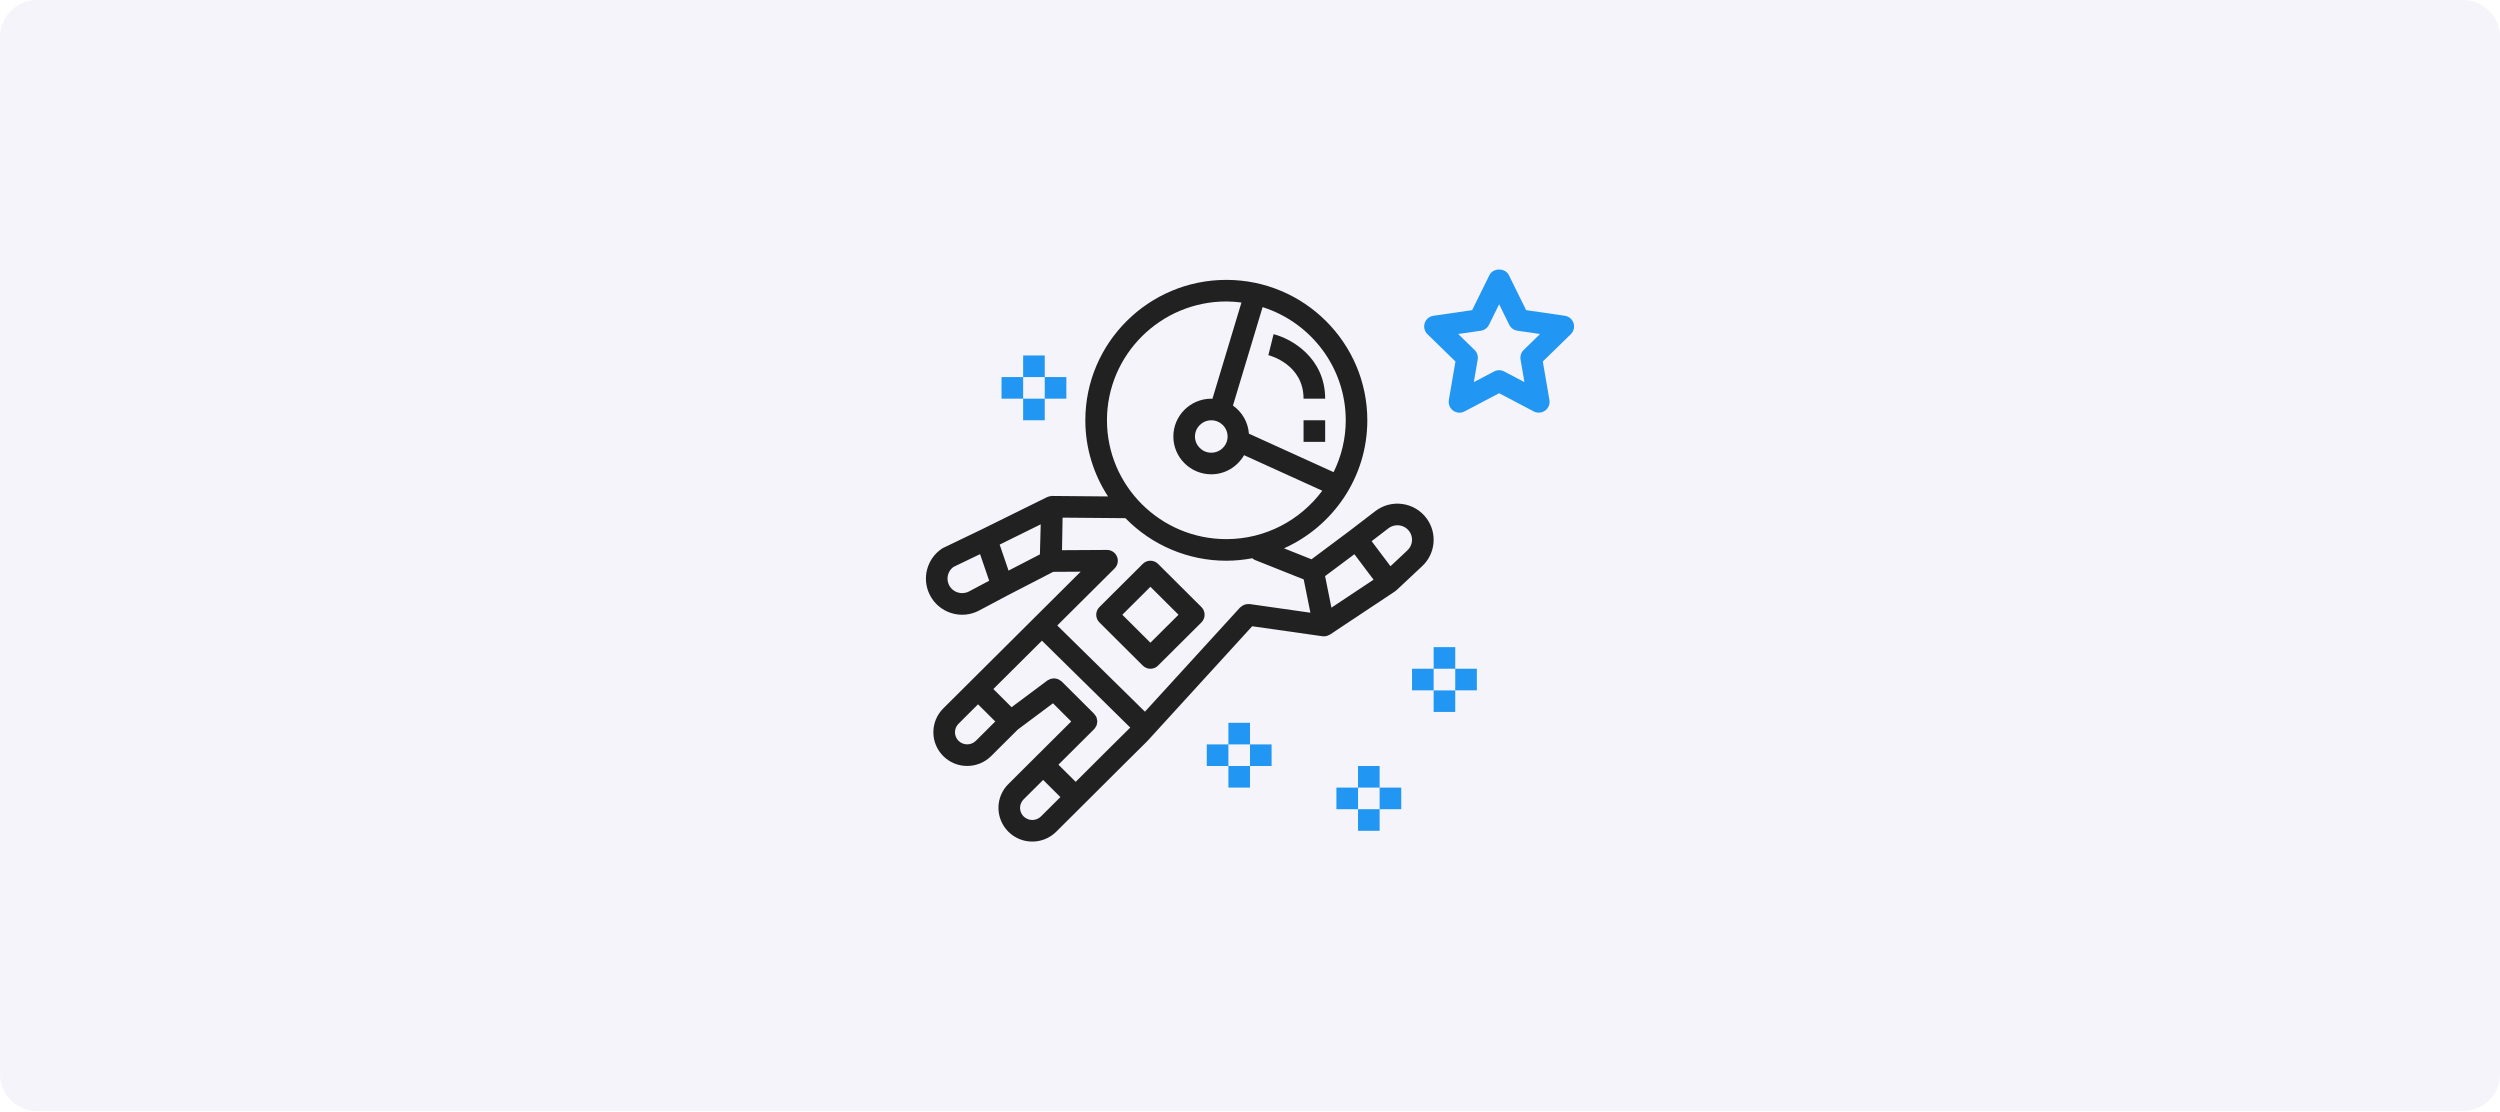
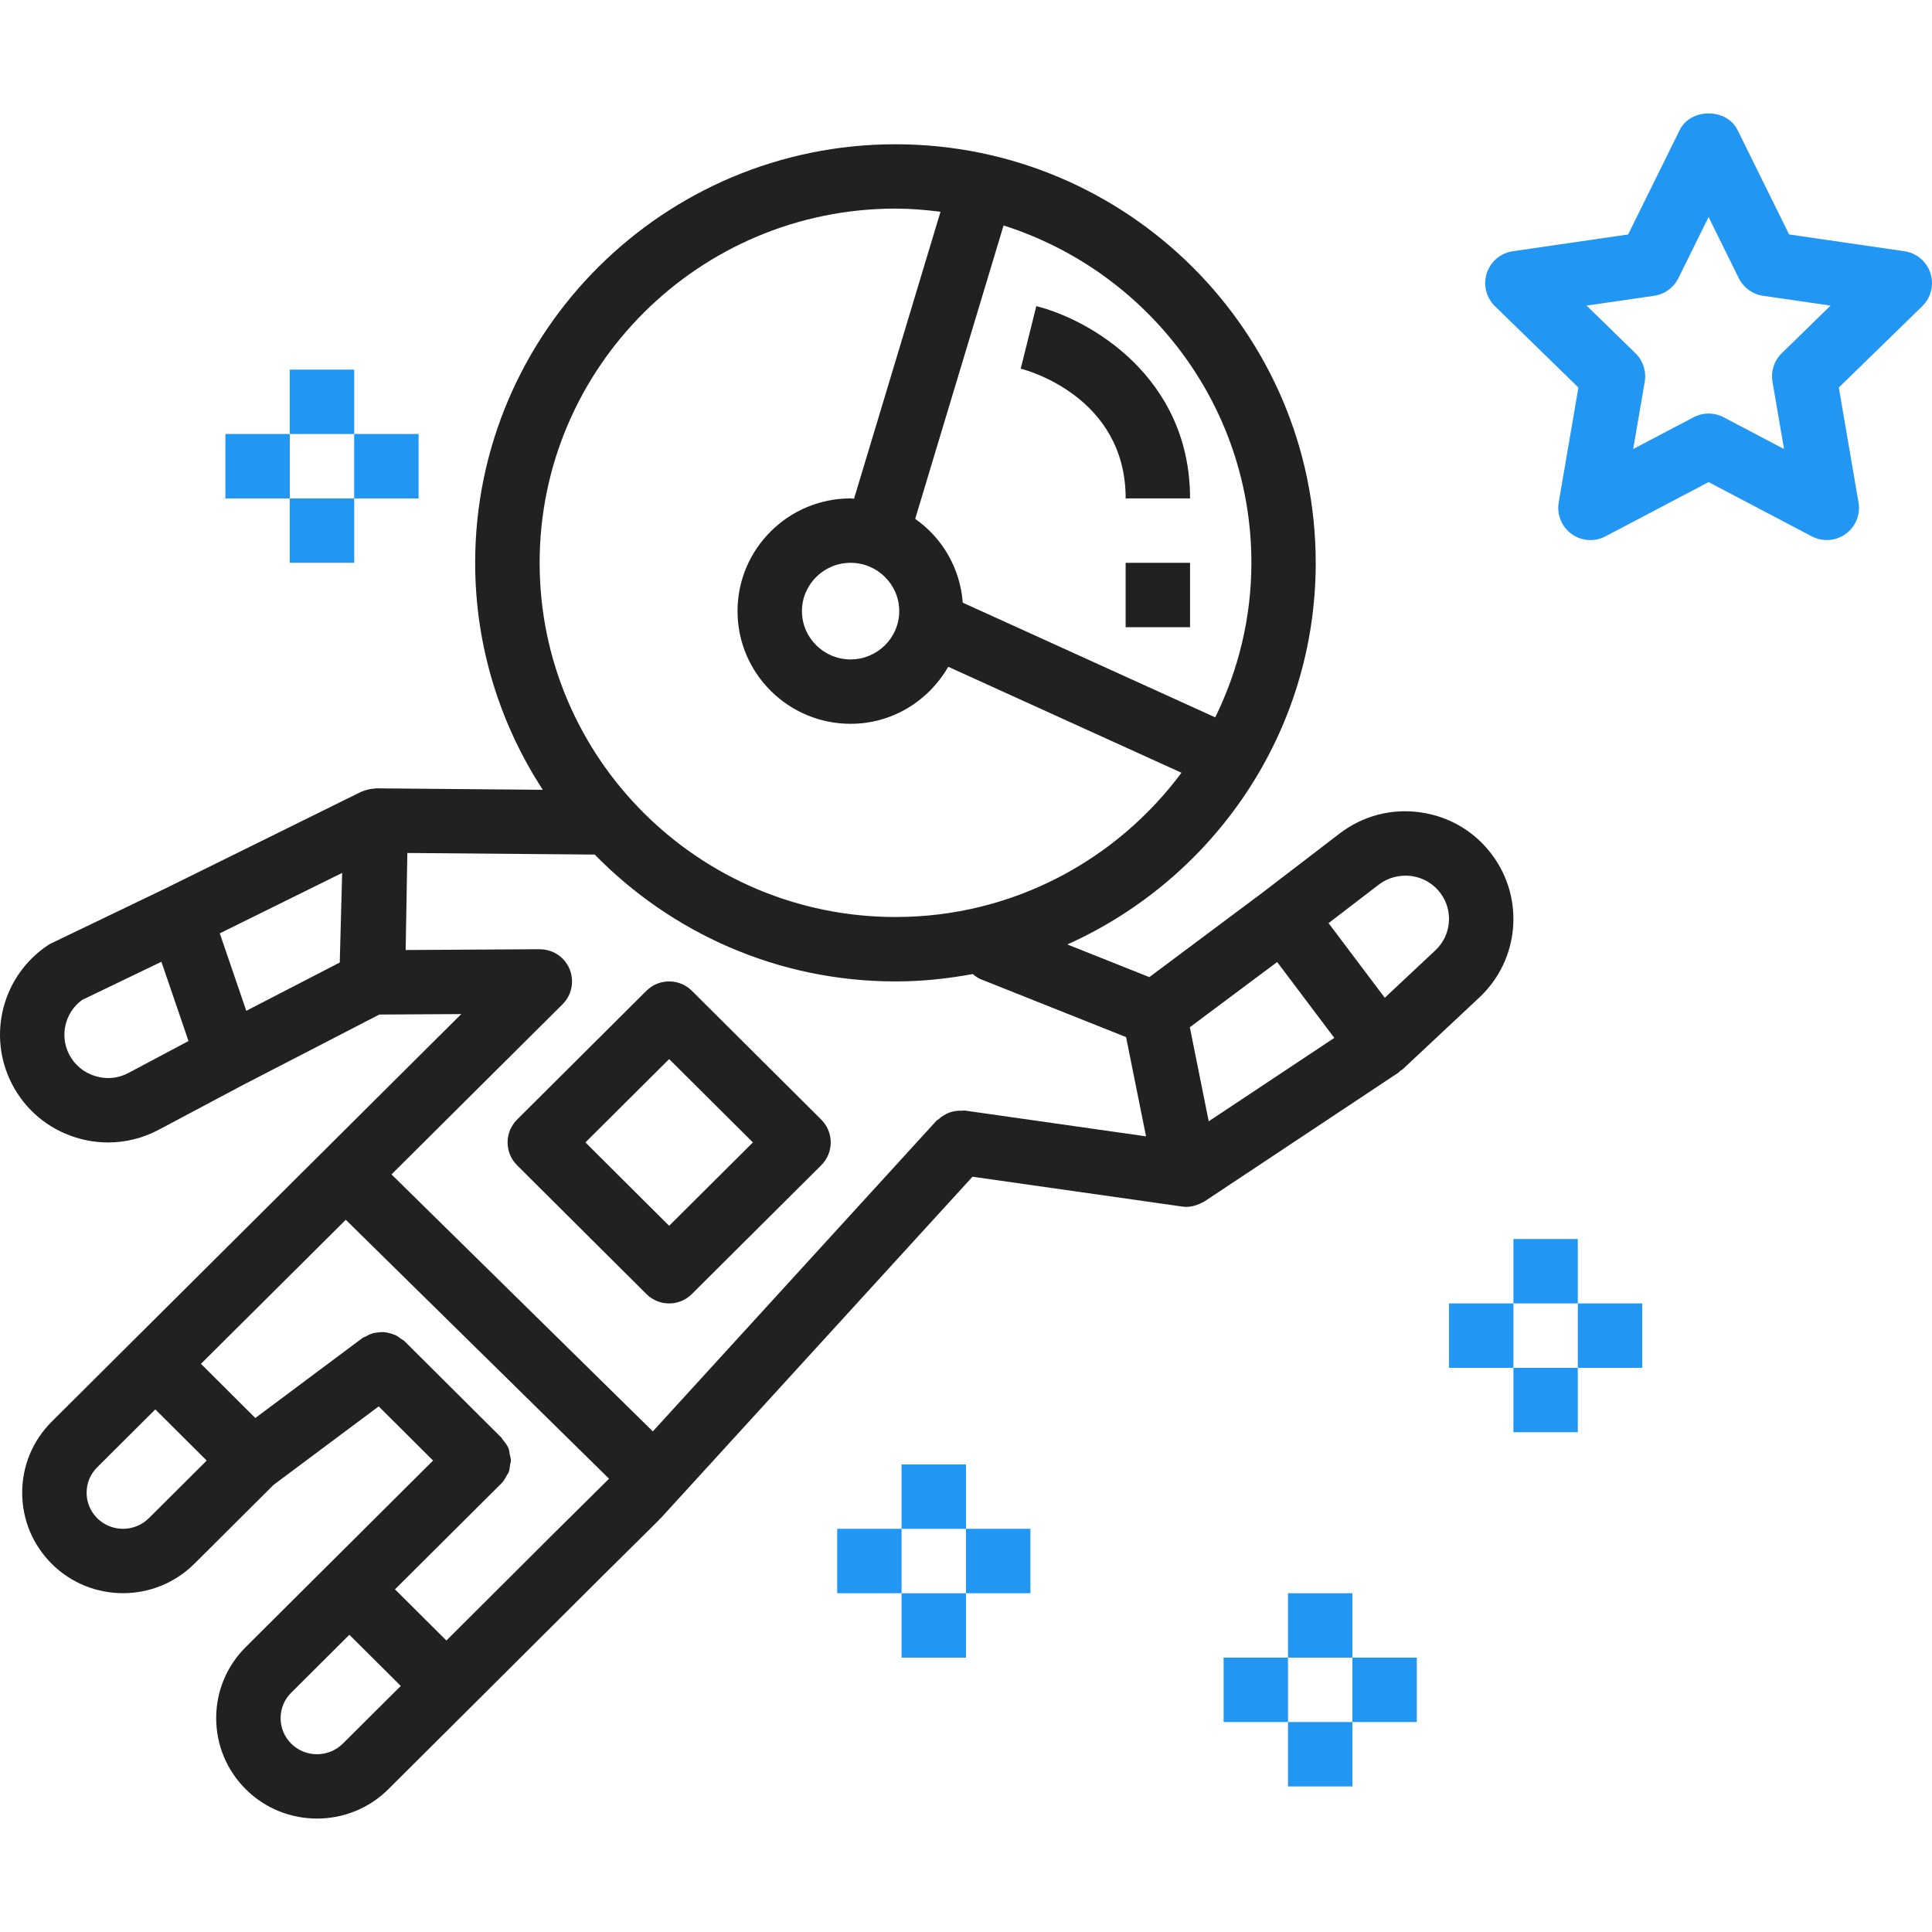
- <svg xmlns="http://www.w3.org/2000/svg" width="270" height="120" fill="none">
-   <rect width="270" height="120" rx="4" fill="#F5F4FA" />
-   <path d="M169.943 34.896a1.166 1.166 0 00-.941-.793l-4.179-.608-1.87-3.787c-.392-.798-1.7-.798-2.092 0l-1.87 3.787-4.18.608a1.165 1.165 0 00-.647 1.99l3.025 2.948-.714 4.162c-.074.438.105.88.463 1.141.363.264.837.297 1.23.09l3.738-1.967 3.738 1.966a1.17 1.17 0 001.23-.089c.359-.26.539-.703.463-1.14l-.714-4.163 3.025-2.949a1.17 1.17 0 00.295-1.196zm-5.387 2.903a1.165 1.165 0 00-.335 1.033l.417 2.437-2.188-1.15a1.164 1.164 0 00-1.088 0l-2.188 1.15.417-2.437a1.164 1.164 0 00-.335-1.033l-1.772-1.727 2.448-.355c.38-.055.708-.294.879-.639l1.094-2.216 1.094 2.216c.171.344.498.584.879.639l2.447.355-1.769 1.727zM157.167 69.892h-2.333v2.334h2.333v-2.334zM157.167 74.56h-2.333v2.332h2.333V74.56zM159.5 72.226h-2.333v2.333h2.333v-2.333zM154.834 72.226H152.5v2.333h2.334v-2.333zM149 82.726h-2.333v2.333H149v-2.333zM149 87.393h-2.333v2.333H149v-2.333zM151.334 85.06H149v2.333h2.334v-2.334zM146.667 85.06h-2.334v2.333h2.334v-2.334zM135 78.06h-2.333v2.333H135v-2.334zM135 82.726h-2.333v2.333H135v-2.333zM137.333 80.392H135v2.334h2.333v-2.334zM132.667 80.392h-2.334v2.334h2.334v-2.334zM112.833 38.392H110.5v2.333h2.333v-2.333zM112.833 43.059H110.5v2.333h2.333V43.06zM115.166 40.725h-2.333v2.334h2.333v-2.334zM110.5 40.725h-2.334v2.334h2.334v-2.334z" fill="#2196F3" />
-   <path d="M154.064 55.974a3.881 3.881 0 00-2.6-1.541 3.887 3.887 0 00-2.931.77l-2.738 2.098-.001.002-4.151 3.1-2.971-1.184c5.297-2.376 8.999-7.674 8.999-13.825 0-8.363-6.831-15.167-15.227-15.167-8.397 0-15.228 6.804-15.228 15.167 0 3.031.907 5.85 2.45 8.222l-6.046-.053h-.01c-.019 0-.034.01-.051.01a1.141 1.141 0 00-.34.069c-.028.01-.057.016-.084.029-.014.005-.028.007-.042.014l-7.072 3.491c-.001 0-.003 0-.003.002l-4.141 1.991a.863.863 0 00-.138.077 3.895 3.895 0 00-1.309 5.022 3.884 3.884 0 002.31 1.944 3.892 3.892 0 003.016-.281l3.036-1.614 4.952-2.558 2.968-.017-11.904 11.846-.003.003-2.929 2.916a3.61 3.61 0 00-1.072 2.576 3.62 3.62 0 001.072 2.579 3.65 3.65 0 002.58 1.061c.936 0 1.869-.354 2.582-1.061l2.875-2.863 3.808-2.843 1.97 1.962-3.853 3.837-.004.002-2.928 2.917a3.607 3.607 0 00-1.073 2.576 3.648 3.648 0 003.653 3.64c.935 0 1.871-.354 2.582-1.061l2.93-2.917 4.686-4.667.003-.003 2.208-2.188-.008-.008c.014-.014.034-.019.048-.034l11.3-12.377 7.593 1.08c.055.008.11.012.165.012.141 0 .277-.034.409-.084.039-.014.072-.033.109-.051.042-.021.086-.033.126-.06l7.029-4.666c.026-.018.04-.046.064-.065.028-.022.063-.031.089-.056l2.781-2.605a3.892 3.892 0 00.464-5.166zm-49.404 7.898a1.558 1.558 0 01-1.221.113 1.562 1.562 0 01-.465-2.756l2.874-1.382.692 2.022.29.85-2.17 1.153zm7.65-3.998l-3.387 1.75-.558-1.633-.402-1.174 4.434-2.189-.087 3.246zm33.03-14.482c0 2.009-.479 3.904-1.31 5.599l-9.147-4.155a4.067 4.067 0 00-1.724-3.035l3.202-10.633c5.202 1.655 8.979 6.507 8.979 12.224zm-25.788 0c0-7.076 5.784-12.834 12.894-12.834.553 0 1.094.047 1.63.115l-3.133 10.398c-.042 0-.081-.012-.124-.012-2.259 0-4.097 1.831-4.097 4.083 0 2.252 1.838 4.083 4.097 4.083 1.519 0 2.831-.838 3.539-2.066l8.449 3.839c-2.351 3.163-6.113 5.227-10.361 5.227-7.11 0-12.894-5.757-12.894-12.833zm13.029 1.75c0 .965-.791 1.75-1.762 1.75a1.759 1.759 0 01-1.763-1.75c0-.965.791-1.75 1.763-1.75.971 0 1.762.785 1.762 1.75zm-27.189 32.865a1.33 1.33 0 01-1.869.002 1.297 1.297 0 010-1.847l2.104-2.097 1.862 1.854-2.097 2.088zm7.03 8.167a1.33 1.33 0 01-1.87.001 1.297 1.297 0 010-1.846l2.106-2.098.881.876.982.978-2.099 2.09zm7.616-7.588l-.003.002-3.861 3.85-.881-.876-.982-.977 3.857-3.84v-.001l.004-.002c.087-.088.142-.193.196-.297.015-.03.044-.056.057-.087.036-.09.042-.187.056-.281.007-.054.03-.104.03-.16 0-.077-.028-.153-.044-.23-.014-.07-.014-.141-.041-.209a1.164 1.164 0 00-.199-.301c-.023-.026-.031-.058-.055-.083h-.002l-.002-.004-3.515-3.5c-.037-.038-.085-.053-.127-.085a1.124 1.124 0 00-.19-.126 1.115 1.115 0 00-.205-.07 1.126 1.126 0 00-.225-.044 1.133 1.133 0 00-.208.01c-.079.01-.152.02-.228.045-.074.023-.139.06-.206.098-.044.024-.093.033-.133.063l-3.88 2.896-1.97-1.963 5.248-5.22 9.538 9.382-2.029 2.01zm14.916-15.349c-.033-.004-.065.008-.099.006a1.195 1.195 0 00-.444.062 1.07 1.07 0 00-.211.103c-.066.04-.125.081-.182.134-.028.024-.062.036-.088.064l-10.277 11.256-9.468-9.311 6.197-6.165a1.167 1.167 0 00-.83-1.993l-4.854.028.061-3.516 6.79.058a15.201 15.201 0 0010.897 4.596c.957 0 1.89-.1 2.799-.268.087.07.174.14.283.185l5.272 2.1.333 1.659.39 1.937-6.569-.935zm8.84.39l-.684-3.408 3.164-2.363.828 1.1 1.243 1.649-4.551 3.022zm8.211-6.193l-1.832 1.717-2.037-2.704 1.818-1.394c.34-.261.768-.368 1.188-.313.422.06.796.28 1.05.622a1.562 1.562 0 01-.187 2.072z" fill="#212121" />
-   <path d="M129.755 65.565l-4.688-4.667a1.165 1.165 0 00-1.646 0l-4.687 4.667c-.219.22-.343.517-.343.827 0 .31.122.608.343.827l4.687 4.667a1.164 1.164 0 001.646 0l4.688-4.667a1.168 1.168 0 000-1.654zm-5.511 3.848l-3.033-3.02 3.033-3.021 3.035 3.02-3.035 3.02zM137.547 36.092l-.564 2.266c.155.039 3.801.988 3.801 4.7h2.334c0-4.412-3.644-6.486-5.571-6.966zM143.118 45.392h-2.334v2.333h2.334v-2.333z" fill="#212121" />
+ <svg xmlns="http://www.w3.org/2000/svg" width="70" height="70" viewBox="0 0 70 70" fill="none">
+   <path d="M69.943 9.896C69.806 9.475 69.442 9.167 69.002 9.103L64.823 8.495L62.953 4.708C62.561 3.91 61.253 3.91 60.861 4.708L58.991 8.495L54.812 9.103C54.372 9.167 54.008 9.474 53.869 9.897C53.733 10.319 53.846 10.783 54.164 11.092L57.189 14.041L56.475 18.203C56.401 18.641 56.58 19.083 56.939 19.345C57.301 19.608 57.775 19.641 58.168 19.433L61.906 17.467L65.644 19.433C65.815 19.523 66.003 19.567 66.188 19.567C66.43 19.567 66.671 19.493 66.874 19.344C67.234 19.083 67.413 18.641 67.337 18.203L66.624 14.041L69.649 11.092C69.966 10.782 70.08 10.319 69.943 9.896ZM64.556 12.799C64.282 13.066 64.156 13.454 64.221 13.832L64.639 16.269L62.45 15.118C62.28 15.029 62.093 14.984 61.906 14.984C61.72 14.984 61.534 15.029 61.363 15.118L59.174 16.269L59.592 13.832C59.657 13.454 59.531 13.068 59.257 12.799L57.484 11.072L59.932 10.717C60.313 10.662 60.64 10.423 60.811 10.078L61.905 7.862L62.999 10.078C63.17 10.422 63.498 10.662 63.878 10.717L66.326 11.072L64.556 12.799Z" fill="#2196F3" />
+   <path d="M57.167 44.892H54.834V47.226H57.167V44.892Z" fill="#2196F3" />
+   <path d="M57.167 49.559H54.834V51.892H57.167V49.559Z" fill="#2196F3" />
+   <path d="M59.5 47.226H57.167V49.559H59.5V47.226Z" fill="#2196F3" />
+   <path d="M54.834 47.226H52.501V49.559H54.834V47.226Z" fill="#2196F3" />
+   <path d="M49 57.726H46.667V60.059H49V57.726Z" fill="#2196F3" />
+   <path d="M49 62.393H46.667V64.726H49V62.393Z" fill="#2196F3" />
+   <path d="M51.333 60.059H49V62.393H51.333V60.059Z" fill="#2196F3" />
+   <path d="M46.667 60.059H44.334V62.393H46.667V60.059Z" fill="#2196F3" />
+   <path d="M35 53.059H32.666V55.393H35V53.059Z" fill="#2196F3" />
+   <path d="M35 57.726H32.666V60.059H35V57.726Z" fill="#2196F3" />
+   <path d="M37.333 55.392H35V57.726H37.333V55.392Z" fill="#2196F3" />
+   <path d="M32.666 55.392H30.333V57.726H32.666V55.392Z" fill="#2196F3" />
+   <path d="M12.833 13.392H10.499V15.725H12.833V13.392Z" fill="#2196F3" />
+   <path d="M12.833 18.059H10.499V20.392H12.833V18.059Z" fill="#2196F3" />
+   <path d="M15.166 15.725H12.833V18.059H15.166V15.725Z" fill="#2196F3" />
+   <path d="M10.499 15.725H8.166V18.059H10.499V15.725Z" fill="#2196F3" />
+   <path d="M54.063 30.974C53.435 30.126 52.512 29.58 51.464 29.433C50.412 29.283 49.373 29.56 48.533 30.203L45.795 32.301L45.794 32.303L41.643 35.403L38.672 34.219C43.969 31.843 47.671 26.545 47.671 20.394C47.671 12.031 40.84 5.227 32.444 5.227C24.047 5.227 17.216 12.031 17.216 20.394C17.216 23.425 18.123 26.244 19.666 28.616L13.62 28.563C13.617 28.563 13.613 28.563 13.61 28.563C13.591 28.563 13.576 28.573 13.559 28.574C13.443 28.578 13.33 28.602 13.219 28.642C13.191 28.652 13.162 28.658 13.135 28.671C13.121 28.677 13.107 28.678 13.093 28.685L6.021 32.176C6.02 32.176 6.018 32.176 6.018 32.178L1.877 34.169C1.831 34.189 1.784 34.216 1.739 34.246C0.088 35.345 -0.474 37.504 0.43 39.268C0.912 40.206 1.732 40.896 2.74 41.212C3.129 41.334 3.525 41.393 3.919 41.393C4.553 41.393 5.181 41.238 5.756 40.931L8.792 39.317L13.744 36.759L16.712 36.742L4.808 48.588C4.807 48.59 4.806 48.59 4.805 48.591L1.876 51.507C1.185 52.196 0.804 53.109 0.804 54.084C0.804 55.057 1.185 55.972 1.876 56.662C2.587 57.369 3.521 57.724 4.456 57.724C5.392 57.724 6.325 57.369 7.038 56.662L9.913 53.799L13.721 50.956L15.691 52.918L11.838 56.755C11.836 56.756 11.835 56.756 11.834 56.758L8.906 59.674C8.214 60.363 7.833 61.276 7.833 62.25C7.833 63.223 8.214 64.139 8.906 64.829C9.616 65.536 10.552 65.89 11.486 65.89C12.421 65.89 13.357 65.536 14.068 64.829L16.998 61.912L21.684 57.245C21.685 57.244 21.685 57.243 21.686 57.242L23.895 55.054L23.887 55.046C23.901 55.032 23.921 55.027 23.935 55.012L35.235 42.635L42.828 43.715C42.883 43.724 42.938 43.727 42.992 43.727C43.134 43.727 43.27 43.693 43.402 43.643C43.441 43.629 43.474 43.61 43.511 43.592C43.553 43.571 43.597 43.559 43.637 43.532L50.666 38.865C50.692 38.848 50.706 38.82 50.73 38.801C50.758 38.779 50.793 38.77 50.819 38.745L53.6 36.14C55.047 34.784 55.247 32.563 54.063 30.974ZM4.66 38.872C4.281 39.075 3.851 39.116 3.439 38.985C3.03 38.858 2.699 38.579 2.505 38.203C2.153 37.517 2.357 36.681 2.974 36.23L5.848 34.847L6.54 36.869L6.83 37.718L4.66 38.872ZM12.31 34.874L8.923 36.624L8.365 34.991L7.963 33.817L12.397 31.628L12.31 34.874ZM45.34 20.392C45.34 22.401 44.861 24.296 44.03 25.991L34.883 21.836C34.788 20.582 34.137 19.484 33.159 18.8L36.361 8.169C41.563 9.823 45.34 14.675 45.34 20.392ZM19.552 20.392C19.552 13.316 25.336 7.558 32.446 7.558C32.999 7.558 33.54 7.605 34.076 7.673L30.943 18.071C30.901 18.07 30.862 18.058 30.819 18.058C28.56 18.058 26.722 19.89 26.722 22.142C26.722 24.394 28.56 26.225 30.819 26.225C32.337 26.225 33.65 25.387 34.358 24.159L42.807 27.998C40.456 31.162 36.694 33.225 32.446 33.225C25.336 33.225 19.552 27.468 19.552 20.392ZM32.581 22.142C32.581 23.107 31.79 23.892 30.819 23.892C29.847 23.892 29.056 23.107 29.056 22.142C29.056 21.177 29.847 20.392 30.819 20.392C31.79 20.392 32.581 21.177 32.581 22.142ZM5.392 55.008C4.875 55.52 4.038 55.519 3.523 55.009C3.274 54.76 3.138 54.432 3.138 54.084C3.138 53.736 3.274 53.408 3.523 53.162L5.627 51.065L7.489 52.919L5.392 55.008ZM12.422 63.174C11.905 63.687 11.068 63.688 10.552 63.176C10.303 62.927 10.167 62.599 10.167 62.25C10.167 61.903 10.303 61.575 10.552 61.329L12.658 59.231L13.539 60.107L14.521 61.085L12.422 63.174ZM20.038 55.586C20.037 55.587 20.036 55.587 20.035 55.589L16.174 59.439L15.293 58.562L14.311 57.585L18.168 53.745C18.168 53.745 18.168 53.745 18.168 53.744C18.169 53.743 18.17 53.743 18.172 53.742C18.259 53.654 18.314 53.549 18.368 53.445C18.383 53.415 18.412 53.389 18.425 53.358C18.461 53.268 18.467 53.171 18.481 53.077C18.488 53.023 18.511 52.973 18.511 52.918C18.511 52.84 18.483 52.764 18.467 52.687C18.453 52.617 18.453 52.546 18.426 52.478C18.382 52.368 18.306 52.272 18.227 52.177C18.204 52.151 18.196 52.119 18.172 52.094C18.172 52.094 18.172 52.094 18.171 52.094C18.169 52.093 18.169 52.091 18.168 52.09L14.653 48.59C14.616 48.552 14.568 48.537 14.526 48.506C14.464 48.458 14.405 48.413 14.336 48.38C14.269 48.347 14.201 48.327 14.131 48.308C14.057 48.287 13.985 48.271 13.906 48.265C13.835 48.26 13.769 48.267 13.697 48.276C13.619 48.285 13.546 48.295 13.47 48.32C13.396 48.343 13.331 48.379 13.264 48.418C13.22 48.442 13.171 48.451 13.13 48.481L9.251 51.377L7.281 49.414L12.528 44.195L22.067 53.576L20.038 55.586ZM34.954 40.237C34.921 40.233 34.889 40.245 34.855 40.243C34.77 40.239 34.688 40.244 34.603 40.258C34.537 40.27 34.474 40.283 34.411 40.305C34.336 40.331 34.269 40.366 34.2 40.408C34.134 40.447 34.075 40.489 34.018 40.542C33.99 40.566 33.956 40.578 33.93 40.606L23.653 51.862L14.185 42.551L20.383 36.386C20.839 35.931 20.841 35.192 20.386 34.735C20.156 34.505 19.854 34.392 19.552 34.393V34.392L14.698 34.421L14.759 30.905L21.549 30.963C24.317 33.794 28.176 35.559 32.446 35.559C33.403 35.559 34.336 35.46 35.245 35.291C35.332 35.361 35.419 35.432 35.528 35.476L40.8 37.576L41.133 39.235L41.523 41.172L34.954 40.237ZM43.794 40.627L43.11 37.219L46.274 34.856L47.102 35.955L48.344 37.605L43.794 40.627ZM52.005 34.434L50.173 36.151L48.136 33.447L49.954 32.053C50.294 31.792 50.722 31.686 51.142 31.74C51.564 31.8 51.938 32.02 52.192 32.362C52.666 33 52.585 33.891 52.005 34.434Z" fill="#212121" />
+   <path d="M29.755 40.565L25.067 35.898C24.613 35.445 23.876 35.445 23.421 35.898L18.734 40.565C18.515 40.786 18.391 41.082 18.391 41.392C18.391 41.703 18.514 42 18.734 42.219L23.421 46.886C23.648 47.112 23.947 47.226 24.244 47.226C24.542 47.226 24.84 47.112 25.067 46.886L29.755 42.219C29.974 42 30.099 41.703 30.099 41.392C30.099 41.082 29.975 40.784 29.755 40.565ZM24.244 44.413L21.211 41.392L24.244 38.372L27.279 41.392L24.244 44.413Z" fill="#212121" />
+   <path d="M37.547 11.092L36.983 13.358C37.139 13.397 40.785 14.346 40.785 18.059H43.118C43.118 13.646 39.474 11.572 37.547 11.092Z" fill="#212121" />
+   <path d="M43.118 20.392H40.784V22.725H43.118V20.392Z" fill="#212121" />
</svg>
